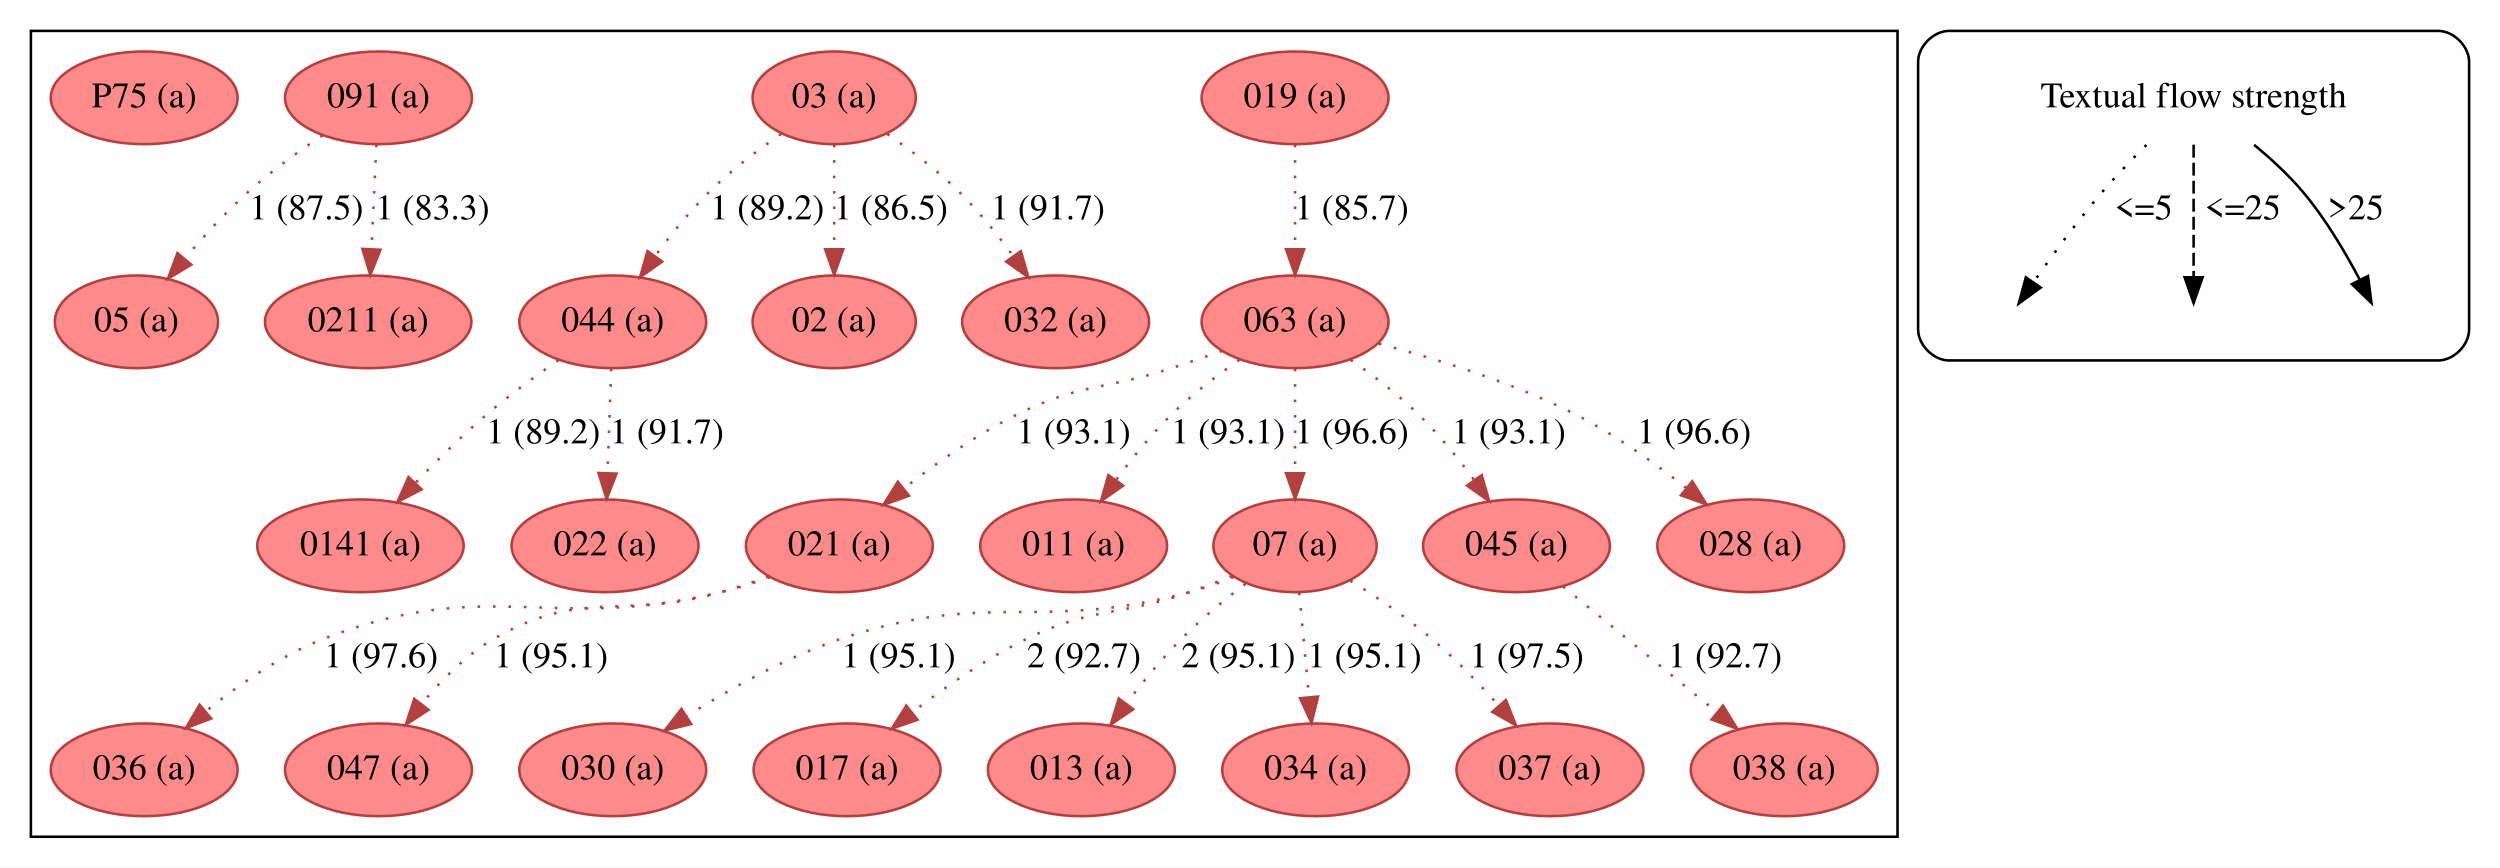
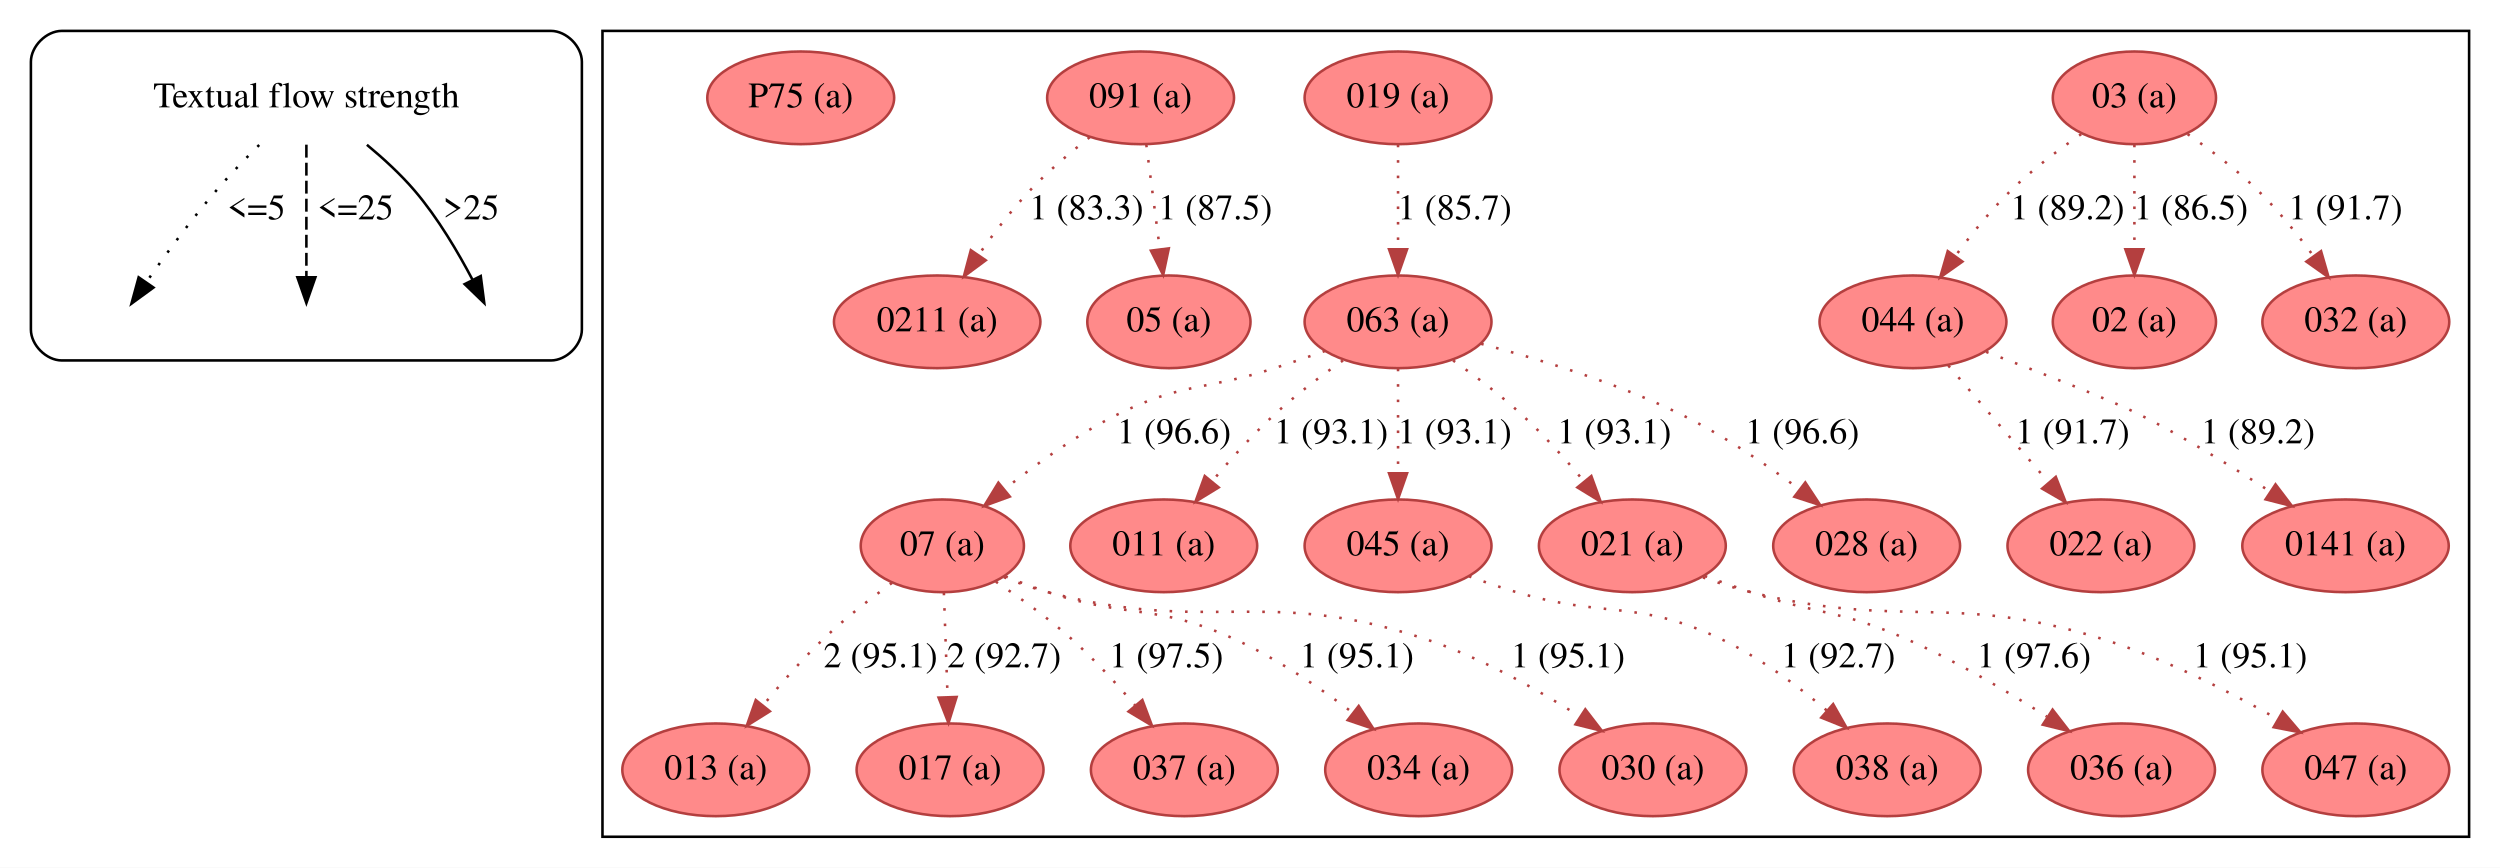
<svg xmlns="http://www.w3.org/2000/svg" width="971pt" height="337pt" viewBox="0.00 0.00 971.00 337.00">
  <g id="graph0" class="graph" transform="scale(1 1) rotate(0) translate(4 333)">
    <polygon fill="white" stroke="none" points="-4,4 -4,-333 967,-333 967,4 -4,4" />
    <g id="clust1" class="cluster">
-       <polygon fill="none" stroke="black" points="8,-8 8,-321 733,-321 733,-8 8,-8" />
+       <path fill="none" stroke="black" d="M20,-193C20,-193 210,-193 210,-193 216,-193 222,-199 222,-205 222,-205 222,-309 222,-309 222,-315 216,-321 210,-321 210,-321 20,-321 20,-321 14,-321 8,-315 8,-309 8,-309 8,-205 8,-205 8,-199 14,-193 20,-193" />
    </g>
    <g id="clust2" class="cluster">
-       <path fill="none" stroke="black" d="M753,-193C753,-193 943,-193 943,-193 949,-193 955,-199 955,-205 955,-205 955,-309 955,-309 955,-315 949,-321 943,-321 943,-321 753,-321 753,-321 747,-321 741,-315 741,-309 741,-309 741,-205 741,-205 741,-199 747,-193 753,-193" />
+       <polygon fill="none" stroke="black" points="230,-8 230,-321 955,-321 955,-8 230,-8" />
    </g>
    <g id="node1" class="node">
-       <ellipse fill="#ff8a8a" stroke="#b43f3f" cx="322" cy="-121" rx="36.294" ry="18" />
-       <text text-anchor="middle" x="322" y="-117.3" font-family="Times,serif" font-size="14.00">021 (a)</text>
-     </g>
-     <g id="node2" class="node">
-       <ellipse fill="#ff8a8a" stroke="#b43f3f" cx="52" cy="-34" rx="36.294" ry="18" />
-       <text text-anchor="middle" x="52" y="-30.3" font-family="Times,serif" font-size="14.00">036 (a)</text>
+       <text text-anchor="middle" x="115" y="-291.3" font-family="Times,serif" font-size="14.00">Textual flow strength</text>
    </g>
    <g id="edge1" class="edge">
-       <path fill="none" stroke="#b43f3f" stroke-dasharray="1,5" d="M295.088,-108.841C288.903,-106.619 282.293,-104.508 276,-103 208.986,-86.943 186.289,-109.81 122,-85 105.199,-78.516 88.694,-67.047 75.934,-56.727" />
-       <polygon fill="#b43f3f" stroke="#b43f3f" points="78.036,-53.921 68.125,-50.176 73.537,-59.284 78.036,-53.921" />
-       <text text-anchor="middle" x="144" y="-73.8" font-family="Times,serif" font-size="14.00">1 (97.6)</text>
-     </g>
-     <g id="node3" class="node">
-       <ellipse fill="#ff8a8a" stroke="#b43f3f" cx="143" cy="-34" rx="36.294" ry="18" />
-       <text text-anchor="middle" x="143" y="-30.3" font-family="Times,serif" font-size="14.00">047 (a)</text>
+       <path fill="none" stroke="black" stroke-dasharray="1,5" d="M96.666,-276.686C91.132,-271.194 85.161,-264.989 80,-259 70.171,-247.593 60.072,-233.779 52.914,-223.563" />
+       <polygon fill="black" stroke="black" points="55.614,-221.314 47.056,-215.068 49.851,-225.288 55.614,-221.314" />
+       <text text-anchor="middle" x="95.5" y="-247.8" font-family="Times,serif" font-size="14.00">&lt;=5  </text>
    </g>
    <g id="edge2" class="edge">
-       <path fill="none" stroke="#b43f3f" stroke-dasharray="1,5" d="M294.496,-109.061C288.458,-106.878 282.059,-104.728 276,-103 237.61,-92.049 222.647,-104.831 188,-85 177.025,-78.718 167.284,-68.805 159.696,-59.456" />
-       <polygon fill="#b43f3f" stroke="#b43f3f" points="162.46,-57.309 153.605,-51.492 156.899,-61.561 162.46,-57.309" />
-       <text text-anchor="middle" x="210" y="-73.8" font-family="Times,serif" font-size="14.00">1 (95.1)</text>
-     </g>
-     <g id="node4" class="node">
-       <ellipse fill="#ff8a8a" stroke="#b43f3f" cx="499" cy="-208" rx="36.294" ry="18" />
-       <text text-anchor="middle" x="499" y="-204.3" font-family="Times,serif" font-size="14.00">063 (a)</text>
+       <path fill="none" stroke="black" stroke-dasharray="5,2" d="M115,-276.799C115,-261.794 115,-240.174 115,-225.409" />
+       <polygon fill="black" stroke="black" points="118.5,-225.293 115,-215.293 111.5,-225.293 118.5,-225.293" />
+       <text text-anchor="middle" x="134" y="-247.8" font-family="Times,serif" font-size="14.00">  &lt;=25</text>
    </g>
    <g id="edge3" class="edge">
-       <path fill="none" stroke="#b43f3f" stroke-dasharray="1,5" d="M470.651,-196.701C464.211,-194.434 457.386,-192.087 451,-190 424.537,-181.35 415.956,-184.342 391,-172 375.485,-164.327 359.739,-153.224 347.214,-143.429" />
-       <polygon fill="#b43f3f" stroke="#b43f3f" points="349.089,-140.446 339.1,-136.914 344.707,-145.904 349.089,-140.446" />
-       <text text-anchor="middle" x="413" y="-160.8" font-family="Times,serif" font-size="14.00">1 (93.1)</text>
+       <path fill="none" stroke="black" d="M138.503,-276.76C144.906,-271.462 151.567,-265.344 157,-259 166.087,-248.39 174.095,-234.689 179.546,-224.313" />
+       <polygon fill="black" stroke="black" points="182.722,-225.789 184.091,-215.283 176.469,-222.642 182.722,-225.789" />
+       <text text-anchor="middle" x="179" y="-247.8" font-family="Times,serif" font-size="14.00">&gt;25</text>
    </g>
    <g id="node5" class="node">
-       <ellipse fill="#ff8a8a" stroke="#b43f3f" cx="413" cy="-121" rx="36.294" ry="18" />
-       <text text-anchor="middle" x="413" y="-117.3" font-family="Times,serif" font-size="14.00">011 (a)</text>
+       <ellipse fill="#ff8a8a" stroke="#b43f3f" cx="739" cy="-208" rx="36.294" ry="18" />
+       <text text-anchor="middle" x="739" y="-204.3" font-family="Times,serif" font-size="14.00">044 (a)</text>
+     </g>
+     <g id="node6" class="node">
+       <ellipse fill="#ff8a8a" stroke="#b43f3f" cx="812" cy="-121" rx="36.294" ry="18" />
+       <text text-anchor="middle" x="812" y="-117.3" font-family="Times,serif" font-size="14.00">022 (a)</text>
    </g>
    <g id="edge4" class="edge">
-       <path fill="none" stroke="#b43f3f" stroke-dasharray="1,5" d="M477.396,-193.25C468.74,-187.245 458.954,-179.798 451,-172 443.175,-164.329 435.638,-154.975 429.368,-146.442" />
-       <polygon fill="#b43f3f" stroke="#b43f3f" points="432.206,-144.394 423.557,-138.275 426.503,-148.452 432.206,-144.394" />
-       <text text-anchor="middle" x="473" y="-160.8" font-family="Times,serif" font-size="14.00">1 (93.1)</text>
-     </g>
-     <g id="node6" class="node">
-       <ellipse fill="#ff8a8a" stroke="#b43f3f" cx="499" cy="-121" rx="31.695" ry="18" />
-       <text text-anchor="middle" x="499" y="-117.3" font-family="Times,serif" font-size="14.00">07 (a)</text>
+       <path fill="none" stroke="#b43f3f" stroke-dasharray="1,5" d="M752.731,-191.012C763.743,-178.19 779.358,-160.007 791.797,-145.524" />
+       <polygon fill="#b43f3f" stroke="#b43f3f" points="794.471,-147.783 798.331,-137.916 789.16,-143.222 794.471,-147.783" />
+       <text text-anchor="middle" x="801" y="-160.8" font-family="Times,serif" font-size="14.00">1 (91.7)</text>
+     </g>
+     <g id="node7" class="node">
+       <ellipse fill="#ff8a8a" stroke="#b43f3f" cx="907" cy="-121" rx="40.094" ry="18" />
+       <text text-anchor="middle" x="907" y="-117.3" font-family="Times,serif" font-size="14.00">0141 (a)</text>
    </g>
    <g id="edge5" class="edge">
-       <path fill="none" stroke="#b43f3f" stroke-dasharray="1,5" d="M499,-189.799C499,-178.163 499,-162.548 499,-149.237" />
-       <polygon fill="#b43f3f" stroke="#b43f3f" points="502.5,-149.175 499,-139.175 495.5,-149.175 502.5,-149.175" />
-       <text text-anchor="middle" x="521" y="-160.8" font-family="Times,serif" font-size="14.00">1 (96.6)</text>
-     </g>
-     <g id="node7" class="node">
-       <ellipse fill="#ff8a8a" stroke="#b43f3f" cx="585" cy="-121" rx="36.294" ry="18" />
-       <text text-anchor="middle" x="585" y="-117.3" font-family="Times,serif" font-size="14.00">045 (a)</text>
+       <path fill="none" stroke="#b43f3f" stroke-dasharray="1,5" d="M767.411,-196.336C788.802,-188.188 816.218,-177.458 827,-172 844.305,-163.241 862.719,-151.886 877.512,-142.211" />
+       <polygon fill="#b43f3f" stroke="#b43f3f" points="879.813,-144.886 886.214,-136.443 875.945,-139.051 879.813,-144.886" />
+       <text text-anchor="middle" x="873" y="-160.8" font-family="Times,serif" font-size="14.00">1 (89.2)</text>
+     </g>
+     <g id="node8" class="node">
+       <ellipse fill="#ff8a8a" stroke="#b43f3f" cx="362" cy="-121" rx="31.695" ry="18" />
+       <text text-anchor="middle" x="362" y="-117.3" font-family="Times,serif" font-size="14.00">07 (a)</text>
+     </g>
+     <g id="node9" class="node">
+       <ellipse fill="#ff8a8a" stroke="#b43f3f" cx="274" cy="-34" rx="36.294" ry="18" />
+       <text text-anchor="middle" x="274" y="-30.3" font-family="Times,serif" font-size="14.00">013 (a)</text>
    </g>
    <g id="edge6" class="edge">
-       <path fill="none" stroke="#b43f3f" stroke-dasharray="1,5" d="M520.604,-193.25C529.26,-187.245 539.046,-179.798 547,-172 554.825,-164.329 562.362,-154.975 568.632,-146.442" />
-       <polygon fill="#b43f3f" stroke="#b43f3f" points="571.497,-148.452 574.443,-138.275 565.794,-144.394 571.497,-148.452" />
-       <text text-anchor="middle" x="582" y="-160.8" font-family="Times,serif" font-size="14.00">1 (93.1)</text>
-     </g>
-     <g id="node8" class="node">
-       <ellipse fill="#ff8a8a" stroke="#b43f3f" cx="676" cy="-121" rx="36.294" ry="18" />
-       <text text-anchor="middle" x="676" y="-117.3" font-family="Times,serif" font-size="14.00">028 (a)</text>
+       <path fill="none" stroke="#b43f3f" stroke-dasharray="1,5" d="M342.433,-106.595C333.958,-100.422 324.137,-92.753 316,-85 307.666,-77.058 299.335,-67.55 292.316,-58.967" />
+       <polygon fill="#b43f3f" stroke="#b43f3f" points="295.009,-56.73 286.031,-51.103 289.54,-61.1 295.009,-56.73" />
+       <text text-anchor="middle" x="338" y="-73.8" font-family="Times,serif" font-size="14.00">2 (95.1)</text>
+     </g>
+     <g id="node10" class="node">
+       <ellipse fill="#ff8a8a" stroke="#b43f3f" cx="365" cy="-34" rx="36.294" ry="18" />
+       <text text-anchor="middle" x="365" y="-30.3" font-family="Times,serif" font-size="14.00">017 (a)</text>
    </g>
    <g id="edge7" class="edge">
-       <path fill="none" stroke="#b43f3f" stroke-dasharray="1,5" d="M531.558,-199.501C553.81,-193.675 583.576,-184.479 608,-172 623.161,-164.254 638.567,-153.239 650.873,-143.519" />
-       <polygon fill="#b43f3f" stroke="#b43f3f" points="653.289,-146.067 658.856,-137.053 648.883,-140.627 653.289,-146.067" />
-       <text text-anchor="middle" x="654" y="-160.8" font-family="Times,serif" font-size="14.00">1 (96.6)</text>
-     </g>
-     <g id="node10" class="node">
-       <ellipse fill="#ff8a8a" stroke="#b43f3f" cx="234" cy="-34" rx="36.294" ry="18" />
-       <text text-anchor="middle" x="234" y="-30.3" font-family="Times,serif" font-size="14.00">030 (a)</text>
+       <path fill="none" stroke="#b43f3f" stroke-dasharray="1,5" d="M362.607,-102.799C363.018,-91.163 363.569,-75.548 364.039,-62.237" />
+       <polygon fill="#b43f3f" stroke="#b43f3f" points="367.539,-62.293 364.394,-52.175 360.543,-62.046 367.539,-62.293" />
+       <text text-anchor="middle" x="386" y="-73.8" font-family="Times,serif" font-size="14.00">2 (92.7)</text>
+     </g>
+     <g id="node11" class="node">
+       <ellipse fill="#ff8a8a" stroke="#b43f3f" cx="456" cy="-34" rx="36.294" ry="18" />
+       <text text-anchor="middle" x="456" y="-30.3" font-family="Times,serif" font-size="14.00">037 (a)</text>
+     </g>
+     <g id="edge8" class="edge">
+       <path fill="none" stroke="#b43f3f" stroke-dasharray="1,5" d="M382.776,-107.075C392.098,-100.876 402.998,-93.055 412,-85 420.75,-77.17 429.482,-67.685 436.833,-59.089" />
+       <polygon fill="#b43f3f" stroke="#b43f3f" points="439.693,-61.124 443.413,-51.204 434.319,-56.639 439.693,-61.124" />
+       <text text-anchor="middle" x="449" y="-73.8" font-family="Times,serif" font-size="14.00">1 (97.5)</text>
+     </g>
+     <g id="node12" class="node">
+       <ellipse fill="#ff8a8a" stroke="#b43f3f" cx="547" cy="-34" rx="36.294" ry="18" />
+       <text text-anchor="middle" x="547" y="-30.3" font-family="Times,serif" font-size="14.00">034 (a)</text>
    </g>
    <g id="edge9" class="edge">
-       <path fill="none" stroke="#b43f3f" stroke-dasharray="1,5" d="M475.083,-108.862C469.566,-106.638 463.655,-104.521 458,-103 399.547,-87.275 380.416,-104.168 323,-85 301.724,-77.897 279.732,-65.597 262.932,-54.974" />
-       <polygon fill="#b43f3f" stroke="#b43f3f" points="264.464,-51.796 254.171,-49.288 260.654,-57.668 264.464,-51.796" />
-       <text text-anchor="middle" x="345" y="-73.8" font-family="Times,serif" font-size="14.00">1 (95.1)</text>
-     </g>
-     <g id="node11" class="node">
-       <ellipse fill="#ff8a8a" stroke="#b43f3f" cx="325" cy="-34" rx="36.294" ry="18" />
-       <text text-anchor="middle" x="325" y="-30.3" font-family="Times,serif" font-size="14.00">017 (a)</text>
+       <path fill="none" stroke="#b43f3f" stroke-dasharray="1,5" d="M386.493,-109.152C391.875,-106.963 397.586,-104.788 403,-103 434.321,-92.655 444.963,-98.63 475,-85 491.484,-77.52 508.193,-66.197 521.36,-56.217" />
+       <polygon fill="#b43f3f" stroke="#b43f3f" points="523.724,-58.812 529.463,-49.906 519.423,-53.289 523.724,-58.812" />
+       <text text-anchor="middle" x="523" y="-73.8" font-family="Times,serif" font-size="14.00">1 (95.1)</text>
+     </g>
+     <g id="node13" class="node">
+       <ellipse fill="#ff8a8a" stroke="#b43f3f" cx="638" cy="-34" rx="36.294" ry="18" />
+       <text text-anchor="middle" x="638" y="-30.3" font-family="Times,serif" font-size="14.00">030 (a)</text>
    </g>
    <g id="edge10" class="edge">
-       <path fill="none" stroke="#b43f3f" stroke-dasharray="1,5" d="M474.461,-109.288C469.081,-107.091 463.384,-104.878 458,-103 430.505,-93.407 421.231,-97.647 395,-85 379.109,-77.338 362.979,-66.101 350.214,-56.22" />
-       <polygon fill="#b43f3f" stroke="#b43f3f" points="352.356,-53.451 342.348,-49.974 348.003,-58.933 352.356,-53.451" />
-       <text text-anchor="middle" x="417" y="-73.8" font-family="Times,serif" font-size="14.00">2 (92.7)</text>
-     </g>
-     <g id="node12" class="node">
-       <ellipse fill="#ff8a8a" stroke="#b43f3f" cx="416" cy="-34" rx="36.294" ry="18" />
-       <text text-anchor="middle" x="416" y="-30.3" font-family="Times,serif" font-size="14.00">013 (a)</text>
+       <path fill="none" stroke="#b43f3f" stroke-dasharray="1,5" d="M385.906,-108.82C391.423,-106.598 397.337,-104.493 403,-103 466.219,-86.327 486.883,-105.396 549,-85 570.453,-77.956 592.597,-65.539 609.43,-54.842" />
+       <polygon fill="#b43f3f" stroke="#b43f3f" points="611.735,-57.517 618.197,-49.121 607.91,-51.654 611.735,-57.517" />
+       <text text-anchor="middle" x="605" y="-73.8" font-family="Times,serif" font-size="14.00">1 (95.1)</text>
+     </g>
+     <g id="node14" class="node">
+       <ellipse fill="#ff8a8a" stroke="#b43f3f" cx="825" cy="-295" rx="31.695" ry="18" />
+       <text text-anchor="middle" x="825" y="-291.3" font-family="Times,serif" font-size="14.00">03 (a)</text>
    </g>
    <g id="edge11" class="edge">
-       <path fill="none" stroke="#b43f3f" stroke-dasharray="1,5" d="M479.763,-106.276C471.742,-100.163 462.556,-92.628 455,-85 447.33,-77.257 439.76,-68.025 433.359,-59.614" />
-       <polygon fill="#b43f3f" stroke="#b43f3f" points="436.156,-57.509 427.388,-51.562 430.534,-61.679 436.156,-57.509" />
-       <text text-anchor="middle" x="477" y="-73.8" font-family="Times,serif" font-size="14.00">2 (95.1)</text>
-     </g>
-     <g id="node13" class="node">
-       <ellipse fill="#ff8a8a" stroke="#b43f3f" cx="507" cy="-34" rx="36.294" ry="18" />
-       <text text-anchor="middle" x="507" y="-30.3" font-family="Times,serif" font-size="14.00">034 (a)</text>
+       <path fill="none" stroke="#b43f3f" stroke-dasharray="1,5" d="M804.353,-280.912C795.467,-274.796 785.248,-267.086 777,-259 769.175,-251.329 761.638,-241.975 755.368,-233.442" />
+       <polygon fill="#b43f3f" stroke="#b43f3f" points="758.206,-231.394 749.557,-225.275 752.503,-235.452 758.206,-231.394" />
+       <text text-anchor="middle" x="799" y="-247.8" font-family="Times,serif" font-size="14.00">1 (89.2)</text>
+     </g>
+     <g id="node15" class="node">
+       <ellipse fill="#ff8a8a" stroke="#b43f3f" cx="825" cy="-208" rx="31.695" ry="18" />
+       <text text-anchor="middle" x="825" y="-204.3" font-family="Times,serif" font-size="14.00">02 (a)</text>
    </g>
    <g id="edge12" class="edge">
-       <path fill="none" stroke="#b43f3f" stroke-dasharray="1,5" d="M500.619,-102.799C501.714,-91.163 503.184,-75.548 504.437,-62.237" />
-       <polygon fill="#b43f3f" stroke="#b43f3f" points="507.931,-62.459 505.383,-52.175 500.962,-61.803 507.931,-62.459" />
-       <text text-anchor="middle" x="526" y="-73.8" font-family="Times,serif" font-size="14.00">1 (95.1)</text>
-     </g>
-     <g id="node14" class="node">
-       <ellipse fill="#ff8a8a" stroke="#b43f3f" cx="598" cy="-34" rx="36.294" ry="18" />
-       <text text-anchor="middle" x="598" y="-30.3" font-family="Times,serif" font-size="14.00">037 (a)</text>
+       <path fill="none" stroke="#b43f3f" stroke-dasharray="1,5" d="M825,-276.799C825,-265.163 825,-249.548 825,-236.237" />
+       <polygon fill="#b43f3f" stroke="#b43f3f" points="828.5,-236.175 825,-226.175 821.5,-236.175 828.5,-236.175" />
+       <text text-anchor="middle" x="847" y="-247.8" font-family="Times,serif" font-size="14.00">1 (86.5)</text>
+     </g>
+     <g id="node16" class="node">
+       <ellipse fill="#ff8a8a" stroke="#b43f3f" cx="911" cy="-208" rx="36.294" ry="18" />
+       <text text-anchor="middle" x="911" y="-204.3" font-family="Times,serif" font-size="14.00">032 (a)</text>
    </g>
    <g id="edge13" class="edge">
-       <path fill="none" stroke="#b43f3f" stroke-dasharray="1,5" d="M520.478,-107.486C530.466,-101.256 542.261,-93.292 552,-85 561.214,-77.155 570.431,-67.567 578.168,-58.894" />
-       <polygon fill="#b43f3f" stroke="#b43f3f" points="580.887,-61.102 584.815,-51.262 575.608,-56.504 580.887,-61.102" />
-       <text text-anchor="middle" x="589" y="-73.8" font-family="Times,serif" font-size="14.00">1 (97.5)</text>
+       <path fill="none" stroke="#b43f3f" stroke-dasharray="1,5" d="M845.647,-280.912C854.533,-274.796 864.752,-267.086 873,-259 880.825,-251.329 888.362,-241.975 894.632,-233.442" />
+       <polygon fill="#b43f3f" stroke="#b43f3f" points="897.497,-235.452 900.443,-225.275 891.794,-231.394 897.497,-235.452" />
+       <text text-anchor="middle" x="907" y="-247.8" font-family="Times,serif" font-size="14.00">1 (91.7)</text>
+     </g>
+     <g id="node17" class="node">
+       <ellipse fill="#ff8a8a" stroke="#b43f3f" cx="539" cy="-295" rx="36.294" ry="18" />
+       <text text-anchor="middle" x="539" y="-291.3" font-family="Times,serif" font-size="14.00">019 (a)</text>
+     </g>
+     <g id="node18" class="node">
+       <ellipse fill="#ff8a8a" stroke="#b43f3f" cx="539" cy="-208" rx="36.294" ry="18" />
+       <text text-anchor="middle" x="539" y="-204.3" font-family="Times,serif" font-size="14.00">063 (a)</text>
+     </g>
+     <g id="edge14" class="edge">
+       <path fill="none" stroke="#b43f3f" stroke-dasharray="1,5" d="M539,-276.799C539,-265.163 539,-249.548 539,-236.237" />
+       <polygon fill="#b43f3f" stroke="#b43f3f" points="542.5,-236.175 539,-226.175 535.5,-236.175 542.5,-236.175" />
+       <text text-anchor="middle" x="561" y="-247.8" font-family="Times,serif" font-size="14.00">1 (85.7)</text>
+     </g>
+     <g id="edge15" class="edge">
+       <path fill="none" stroke="#b43f3f" stroke-dasharray="1,5" d="M510.658,-196.68C504.218,-194.414 497.391,-192.073 491,-190 464.112,-181.278 455.323,-184.561 430,-172 414.428,-164.276 398.686,-152.974 386.276,-143.069" />
+       <polygon fill="#b43f3f" stroke="#b43f3f" points="388.212,-140.13 378.26,-136.495 383.773,-145.543 388.212,-140.13" />
+       <text text-anchor="middle" x="452" y="-160.8" font-family="Times,serif" font-size="14.00">1 (96.6)</text>
+     </g>
+     <g id="node19" class="node">
+       <ellipse fill="#ff8a8a" stroke="#b43f3f" cx="448" cy="-121" rx="36.294" ry="18" />
+       <text text-anchor="middle" x="448" y="-117.3" font-family="Times,serif" font-size="14.00">011 (a)</text>
+     </g>
+     <g id="edge16" class="edge">
+       <path fill="none" stroke="#b43f3f" stroke-dasharray="1,5" d="M517.628,-193.006C509.008,-186.963 499.186,-179.554 491,-172 482.456,-164.115 473.924,-154.619 466.74,-146.029" />
+       <polygon fill="#b43f3f" stroke="#b43f3f" points="469.344,-143.685 460.308,-138.155 463.923,-148.113 469.344,-143.685" />
+       <text text-anchor="middle" x="513" y="-160.8" font-family="Times,serif" font-size="14.00">1 (93.1)</text>
+     </g>
+     <g id="node20" class="node">
+       <ellipse fill="#ff8a8a" stroke="#b43f3f" cx="539" cy="-121" rx="36.294" ry="18" />
+       <text text-anchor="middle" x="539" y="-117.3" font-family="Times,serif" font-size="14.00">045 (a)</text>
+     </g>
+     <g id="edge17" class="edge">
+       <path fill="none" stroke="#b43f3f" stroke-dasharray="1,5" d="M539,-189.799C539,-178.163 539,-162.548 539,-149.237" />
+       <polygon fill="#b43f3f" stroke="#b43f3f" points="542.5,-149.175 539,-139.175 535.5,-149.175 542.5,-149.175" />
+       <text text-anchor="middle" x="561" y="-160.8" font-family="Times,serif" font-size="14.00">1 (93.1)</text>
    </g>
    <g id="node21" class="node">
-       <ellipse fill="#ff8a8a" stroke="#b43f3f" cx="689" cy="-34" rx="36.294" ry="18" />
-       <text text-anchor="middle" x="689" y="-30.3" font-family="Times,serif" font-size="14.00">038 (a)</text>
+       <ellipse fill="#ff8a8a" stroke="#b43f3f" cx="630" cy="-121" rx="36.294" ry="18" />
+       <text text-anchor="middle" x="630" y="-117.3" font-family="Times,serif" font-size="14.00">021 (a)</text>
+     </g>
+     <g id="edge18" class="edge">
+       <path fill="none" stroke="#b43f3f" stroke-dasharray="1,5" d="M560.372,-193.006C568.992,-186.963 578.814,-179.554 587,-172 595.544,-164.115 604.076,-154.619 611.26,-146.029" />
+       <polygon fill="#b43f3f" stroke="#b43f3f" points="614.077,-148.113 617.692,-138.155 608.656,-143.685 614.077,-148.113" />
+       <text text-anchor="middle" x="623" y="-160.8" font-family="Times,serif" font-size="14.00">1 (93.1)</text>
+     </g>
+     <g id="node22" class="node">
+       <ellipse fill="#ff8a8a" stroke="#b43f3f" cx="721" cy="-121" rx="36.294" ry="18" />
+       <text text-anchor="middle" x="721" y="-117.3" font-family="Times,serif" font-size="14.00">028 (a)</text>
    </g>
    <g id="edge19" class="edge">
-       <path fill="none" stroke="#b43f3f" stroke-dasharray="1,5" d="M603.115,-105.194C619.642,-91.687 644.256,-71.569 662.903,-56.329" />
-       <polygon fill="#b43f3f" stroke="#b43f3f" points="665.215,-58.96 670.743,-49.921 660.785,-53.54 665.215,-58.96" />
-       <text text-anchor="middle" x="666" y="-73.8" font-family="Times,serif" font-size="14.00">1 (92.7)</text>
-     </g>
-     <g id="node9" class="node">
-       <ellipse fill="#ff8a8a" stroke="#b43f3f" cx="499" cy="-295" rx="36.294" ry="18" />
-       <text text-anchor="middle" x="499" y="-291.3" font-family="Times,serif" font-size="14.00">019 (a)</text>
-     </g>
-     <g id="edge8" class="edge">
-       <path fill="none" stroke="#b43f3f" stroke-dasharray="1,5" d="M499,-276.799C499,-265.163 499,-249.548 499,-236.237" />
-       <polygon fill="#b43f3f" stroke="#b43f3f" points="502.5,-236.175 499,-226.175 495.5,-236.175 502.5,-236.175" />
-       <text text-anchor="middle" x="521" y="-247.8" font-family="Times,serif" font-size="14.00">1 (85.7)</text>
-     </g>
-     <g id="node15" class="node">
-       <ellipse fill="#ff8a8a" stroke="#b43f3f" cx="320" cy="-295" rx="31.695" ry="18" />
-       <text text-anchor="middle" x="320" y="-291.3" font-family="Times,serif" font-size="14.00">03 (a)</text>
-     </g>
-     <g id="node16" class="node">
-       <ellipse fill="#ff8a8a" stroke="#b43f3f" cx="234" cy="-208" rx="36.294" ry="18" />
-       <text text-anchor="middle" x="234" y="-204.3" font-family="Times,serif" font-size="14.00">044 (a)</text>
-     </g>
-     <g id="edge14" class="edge">
-       <path fill="none" stroke="#b43f3f" stroke-dasharray="1,5" d="M299.353,-280.912C290.467,-274.796 280.248,-267.086 272,-259 264.175,-251.329 256.638,-241.975 250.368,-233.442" />
-       <polygon fill="#b43f3f" stroke="#b43f3f" points="253.206,-231.394 244.557,-225.275 247.503,-235.452 253.206,-231.394" />
-       <text text-anchor="middle" x="294" y="-247.8" font-family="Times,serif" font-size="14.00">1 (89.2)</text>
-     </g>
-     <g id="node17" class="node">
-       <ellipse fill="#ff8a8a" stroke="#b43f3f" cx="320" cy="-208" rx="31.695" ry="18" />
-       <text text-anchor="middle" x="320" y="-204.3" font-family="Times,serif" font-size="14.00">02 (a)</text>
-     </g>
-     <g id="edge15" class="edge">
-       <path fill="none" stroke="#b43f3f" stroke-dasharray="1,5" d="M320,-276.799C320,-265.163 320,-249.548 320,-236.237" />
-       <polygon fill="#b43f3f" stroke="#b43f3f" points="323.5,-236.175 320,-226.175 316.5,-236.175 323.5,-236.175" />
-       <text text-anchor="middle" x="342" y="-247.8" font-family="Times,serif" font-size="14.00">1 (86.5)</text>
-     </g>
-     <g id="node18" class="node">
-       <ellipse fill="#ff8a8a" stroke="#b43f3f" cx="406" cy="-208" rx="36.294" ry="18" />
-       <text text-anchor="middle" x="406" y="-204.3" font-family="Times,serif" font-size="14.00">032 (a)</text>
-     </g>
-     <g id="edge16" class="edge">
-       <path fill="none" stroke="#b43f3f" stroke-dasharray="1,5" d="M340.647,-280.912C349.533,-274.796 359.752,-267.086 368,-259 375.825,-251.329 383.362,-241.975 389.632,-233.442" />
-       <polygon fill="#b43f3f" stroke="#b43f3f" points="392.497,-235.452 395.443,-225.275 386.794,-231.394 392.497,-235.452" />
-       <text text-anchor="middle" x="403" y="-247.8" font-family="Times,serif" font-size="14.00">1 (91.7)</text>
-     </g>
-     <g id="node19" class="node">
-       <ellipse fill="#ff8a8a" stroke="#b43f3f" cx="136" cy="-121" rx="40.094" ry="18" />
-       <text text-anchor="middle" x="136" y="-117.3" font-family="Times,serif" font-size="14.00">0141 (a)</text>
-     </g>
-     <g id="edge17" class="edge">
-       <path fill="none" stroke="#b43f3f" stroke-dasharray="1,5" d="M212.891,-193.129C204.012,-186.991 193.737,-179.477 185,-172 175.43,-163.81 165.577,-154.056 157.24,-145.347" />
-       <polygon fill="#b43f3f" stroke="#b43f3f" points="159.752,-142.909 150.348,-138.028 154.656,-147.708 159.752,-142.909" />
-       <text text-anchor="middle" x="207" y="-160.8" font-family="Times,serif" font-size="14.00">1 (89.2)</text>
-     </g>
-     <g id="node20" class="node">
-       <ellipse fill="#ff8a8a" stroke="#b43f3f" cx="231" cy="-121" rx="36.294" ry="18" />
-       <text text-anchor="middle" x="231" y="-117.3" font-family="Times,serif" font-size="14.00">022 (a)</text>
-     </g>
-     <g id="edge18" class="edge">
-       <path fill="none" stroke="#b43f3f" stroke-dasharray="1,5" d="M233.393,-189.799C232.982,-178.163 232.431,-162.548 231.961,-149.237" />
-       <polygon fill="#b43f3f" stroke="#b43f3f" points="235.457,-149.046 231.606,-139.175 228.461,-149.293 235.457,-149.046" />
-       <text text-anchor="middle" x="255" y="-160.8" font-family="Times,serif" font-size="14.00">1 (91.7)</text>
-     </g>
-     <g id="node22" class="node">
-       <ellipse fill="#ff8a8a" stroke="#b43f3f" cx="143" cy="-295" rx="36.294" ry="18" />
-       <text text-anchor="middle" x="143" y="-291.3" font-family="Times,serif" font-size="14.00">091 (a)</text>
+       <path fill="none" stroke="#b43f3f" stroke-dasharray="1,5" d="M571.267,-199.461C593.727,-193.566 624.009,-184.305 649,-172 665.128,-164.059 681.702,-152.801 694.877,-142.977" />
+       <polygon fill="#b43f3f" stroke="#b43f3f" points="697.176,-145.626 703.004,-136.778 692.931,-140.06 697.176,-145.626" />
+       <text text-anchor="middle" x="696" y="-160.8" font-family="Times,serif" font-size="14.00">1 (96.6)</text>
+     </g>
+     <g id="node26" class="node">
+       <ellipse fill="#ff8a8a" stroke="#b43f3f" cx="729" cy="-34" rx="36.294" ry="18" />
+       <text text-anchor="middle" x="729" y="-30.3" font-family="Times,serif" font-size="14.00">038 (a)</text>
+     </g>
+     <g id="edge22" class="edge">
+       <path fill="none" stroke="#b43f3f" stroke-dasharray="1,5" d="M566.534,-109.163C572.57,-106.974 578.961,-104.796 585,-103 619.517,-92.737 631.417,-100.334 664,-85 679.072,-77.907 693.944,-66.854 705.651,-56.941" />
+       <polygon fill="#b43f3f" stroke="#b43f3f" points="707.993,-59.543 713.214,-50.324 703.383,-54.275 707.993,-59.543" />
+       <text text-anchor="middle" x="710" y="-73.8" font-family="Times,serif" font-size="14.00">1 (92.7)</text>
+     </g>
+     <g id="node27" class="node">
+       <ellipse fill="#ff8a8a" stroke="#b43f3f" cx="820" cy="-34" rx="36.294" ry="18" />
+       <text text-anchor="middle" x="820" y="-30.3" font-family="Times,serif" font-size="14.00">036 (a)</text>
+     </g>
+     <g id="edge23" class="edge">
+       <path fill="none" stroke="#b43f3f" stroke-dasharray="1,5" d="M658.121,-109.291C664.004,-107.139 670.186,-104.944 676,-103 702.404,-94.17 710.513,-96.204 736,-85 755.091,-76.607 775.209,-64.751 790.969,-54.69" />
+       <polygon fill="#b43f3f" stroke="#b43f3f" points="793.226,-57.398 799.704,-49.014 789.412,-51.528 793.226,-57.398" />
+       <text text-anchor="middle" x="786" y="-73.8" font-family="Times,serif" font-size="14.00">1 (97.6)</text>
+     </g>
+     <g id="node28" class="node">
+       <ellipse fill="#ff8a8a" stroke="#b43f3f" cx="911" cy="-34" rx="36.294" ry="18" />
+       <text text-anchor="middle" x="911" y="-30.3" font-family="Times,serif" font-size="14.00">047 (a)</text>
+     </g>
+     <g id="edge24" class="edge">
+       <path fill="none" stroke="#b43f3f" stroke-dasharray="1,5" d="M657.418,-108.737C663.461,-106.574 669.884,-104.515 676,-103 735.183,-88.342 753.745,-102.997 812,-85 836.19,-77.527 861.647,-64.541 880.689,-53.676" />
+       <polygon fill="#b43f3f" stroke="#b43f3f" points="882.611,-56.606 889.487,-48.546 879.085,-50.559 882.611,-56.606" />
+       <text text-anchor="middle" x="870" y="-73.8" font-family="Times,serif" font-size="14.00">1 (95.1)</text>
    </g>
    <g id="node23" class="node">
-       <ellipse fill="#ff8a8a" stroke="#b43f3f" cx="49" cy="-208" rx="31.695" ry="18" />
-       <text text-anchor="middle" x="49" y="-204.3" font-family="Times,serif" font-size="14.00">05 (a)</text>
+       <ellipse fill="#ff8a8a" stroke="#b43f3f" cx="439" cy="-295" rx="36.294" ry="18" />
+       <text text-anchor="middle" x="439" y="-291.3" font-family="Times,serif" font-size="14.00">091 (a)</text>
+     </g>
+     <g id="node24" class="node">
+       <ellipse fill="#ff8a8a" stroke="#b43f3f" cx="360" cy="-208" rx="40.094" ry="18" />
+       <text text-anchor="middle" x="360" y="-204.3" font-family="Times,serif" font-size="14.00">0211 (a)</text>
    </g>
    <g id="edge20" class="edge">
-       <path fill="none" stroke="#b43f3f" stroke-dasharray="1,5" d="M121.237,-280.417C112.139,-274.327 101.686,-266.772 93,-259 84.028,-250.971 75.075,-241.202 67.61,-232.436" />
-       <polygon fill="#b43f3f" stroke="#b43f3f" points="70.3,-230.198 61.215,-224.747 64.918,-234.674 70.3,-230.198" />
-       <text text-anchor="middle" x="115" y="-247.8" font-family="Times,serif" font-size="14.00">1 (87.5)</text>
-     </g>
-     <g id="node24" class="node">
-       <ellipse fill="#ff8a8a" stroke="#b43f3f" cx="139" cy="-208" rx="40.094" ry="18" />
-       <text text-anchor="middle" x="139" y="-204.3" font-family="Times,serif" font-size="14.00">0211 (a)</text>
+       <path fill="none" stroke="#b43f3f" stroke-dasharray="1,5" d="M419.22,-279.68C411.573,-273.702 402.998,-266.425 396,-259 388.813,-251.374 381.854,-242.262 376.002,-233.919" />
+       <polygon fill="#b43f3f" stroke="#b43f3f" points="378.859,-231.896 370.34,-225.596 373.071,-235.833 378.859,-231.896" />
+       <text text-anchor="middle" x="418" y="-247.8" font-family="Times,serif" font-size="14.00">1 (83.3)</text>
+     </g>
+     <g id="node25" class="node">
+       <ellipse fill="#ff8a8a" stroke="#b43f3f" cx="450" cy="-208" rx="31.695" ry="18" />
+       <text text-anchor="middle" x="450" y="-204.3" font-family="Times,serif" font-size="14.00">05 (a)</text>
    </g>
    <g id="edge21" class="edge">
-       <path fill="none" stroke="#b43f3f" stroke-dasharray="1,5" d="M142.191,-276.799C141.643,-265.163 140.908,-249.548 140.282,-236.237" />
-       <polygon fill="#b43f3f" stroke="#b43f3f" points="143.775,-236 139.808,-226.175 136.782,-236.329 143.775,-236" />
-       <text text-anchor="middle" x="164" y="-247.8" font-family="Times,serif" font-size="14.00">1 (83.3)</text>
-     </g>
-     <g id="node25" class="node">
-       <ellipse fill="#ff8a8a" stroke="#b43f3f" cx="52" cy="-295" rx="36.294" ry="18" />
-       <text text-anchor="middle" x="52" y="-291.3" font-family="Times,serif" font-size="14.00">P75 (a)</text>
-     </g>
-     <g id="node26" class="node">
-       <text text-anchor="middle" x="848" y="-291.3" font-family="Times,serif" font-size="14.00">Textual flow strength</text>
-     </g>
-     <g id="edge22" class="edge">
-       <path fill="none" stroke="black" stroke-dasharray="1,5" d="M829.666,-276.686C824.132,-271.194 818.161,-264.989 813,-259 803.171,-247.593 793.072,-233.779 785.914,-223.563" />
-       <polygon fill="black" stroke="black" points="788.614,-221.314 780.056,-215.068 782.851,-225.288 788.614,-221.314" />
-       <text text-anchor="middle" x="828.5" y="-247.8" font-family="Times,serif" font-size="14.00">&lt;=5  </text>
-     </g>
-     <g id="edge23" class="edge">
-       <path fill="none" stroke="black" stroke-dasharray="5,2" d="M848,-276.799C848,-261.794 848,-240.174 848,-225.409" />
-       <polygon fill="black" stroke="black" points="851.5,-225.293 848,-215.293 844.5,-225.293 851.5,-225.293" />
-       <text text-anchor="middle" x="867" y="-247.8" font-family="Times,serif" font-size="14.00">  &lt;=25</text>
-     </g>
-     <g id="edge24" class="edge">
-       <path fill="none" stroke="black" d="M871.503,-276.76C877.906,-271.462 884.567,-265.344 890,-259 899.087,-248.39 907.095,-234.689 912.546,-224.313" />
-       <polygon fill="black" stroke="black" points="915.722,-225.789 917.091,-215.283 909.469,-222.642 915.722,-225.789" />
-       <text text-anchor="middle" x="911" y="-247.8" font-family="Times,serif" font-size="14.00">&gt;25</text>
+       <path fill="none" stroke="#b43f3f" stroke-dasharray="1,5" d="M441.226,-276.799C442.732,-265.163 444.753,-249.548 446.475,-236.237" />
+       <polygon fill="#b43f3f" stroke="#b43f3f" points="449.965,-236.542 447.777,-226.175 443.023,-235.644 449.965,-236.542" />
+       <text text-anchor="middle" x="468" y="-247.8" font-family="Times,serif" font-size="14.00">1 (87.5)</text>
+     </g>
+     <g id="node29" class="node">
+       <ellipse fill="#ff8a8a" stroke="#b43f3f" cx="307" cy="-295" rx="36.294" ry="18" />
+       <text text-anchor="middle" x="307" y="-291.3" font-family="Times,serif" font-size="14.00">P75 (a)</text>
    </g>
  </g>
</svg>
